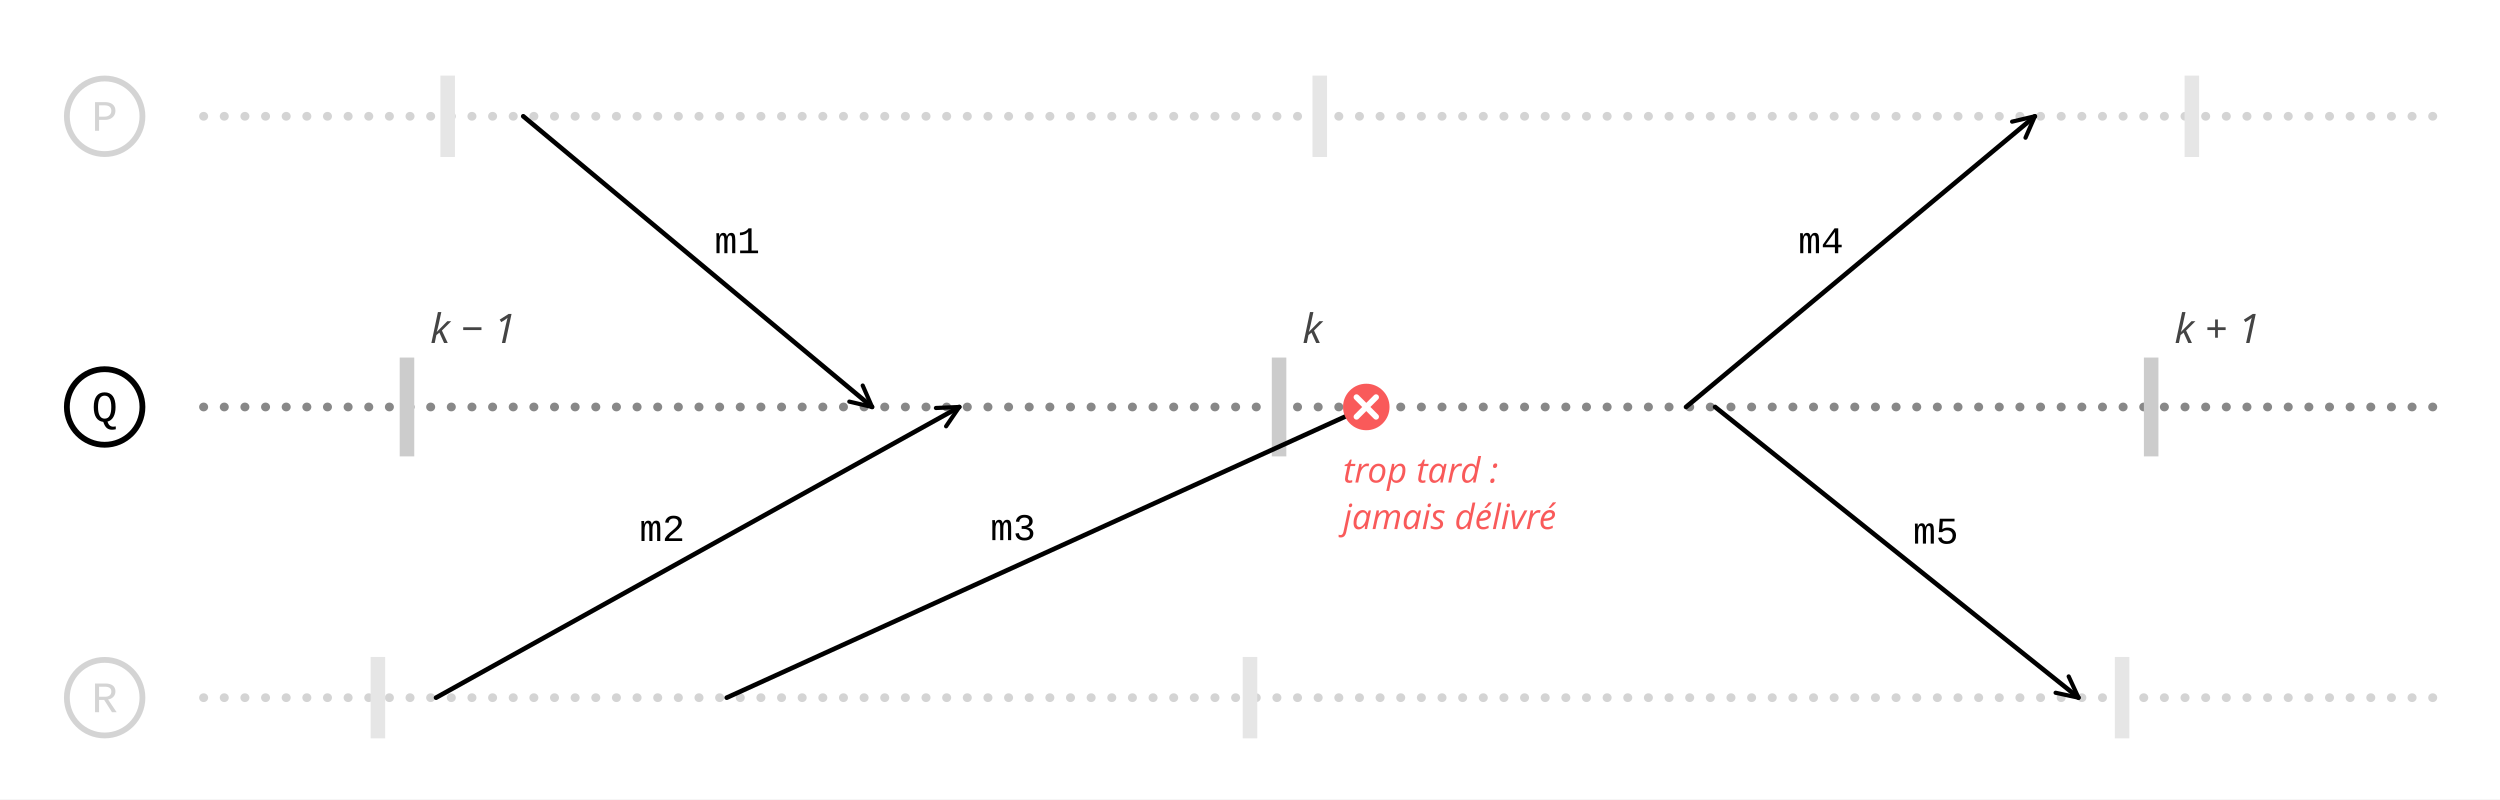
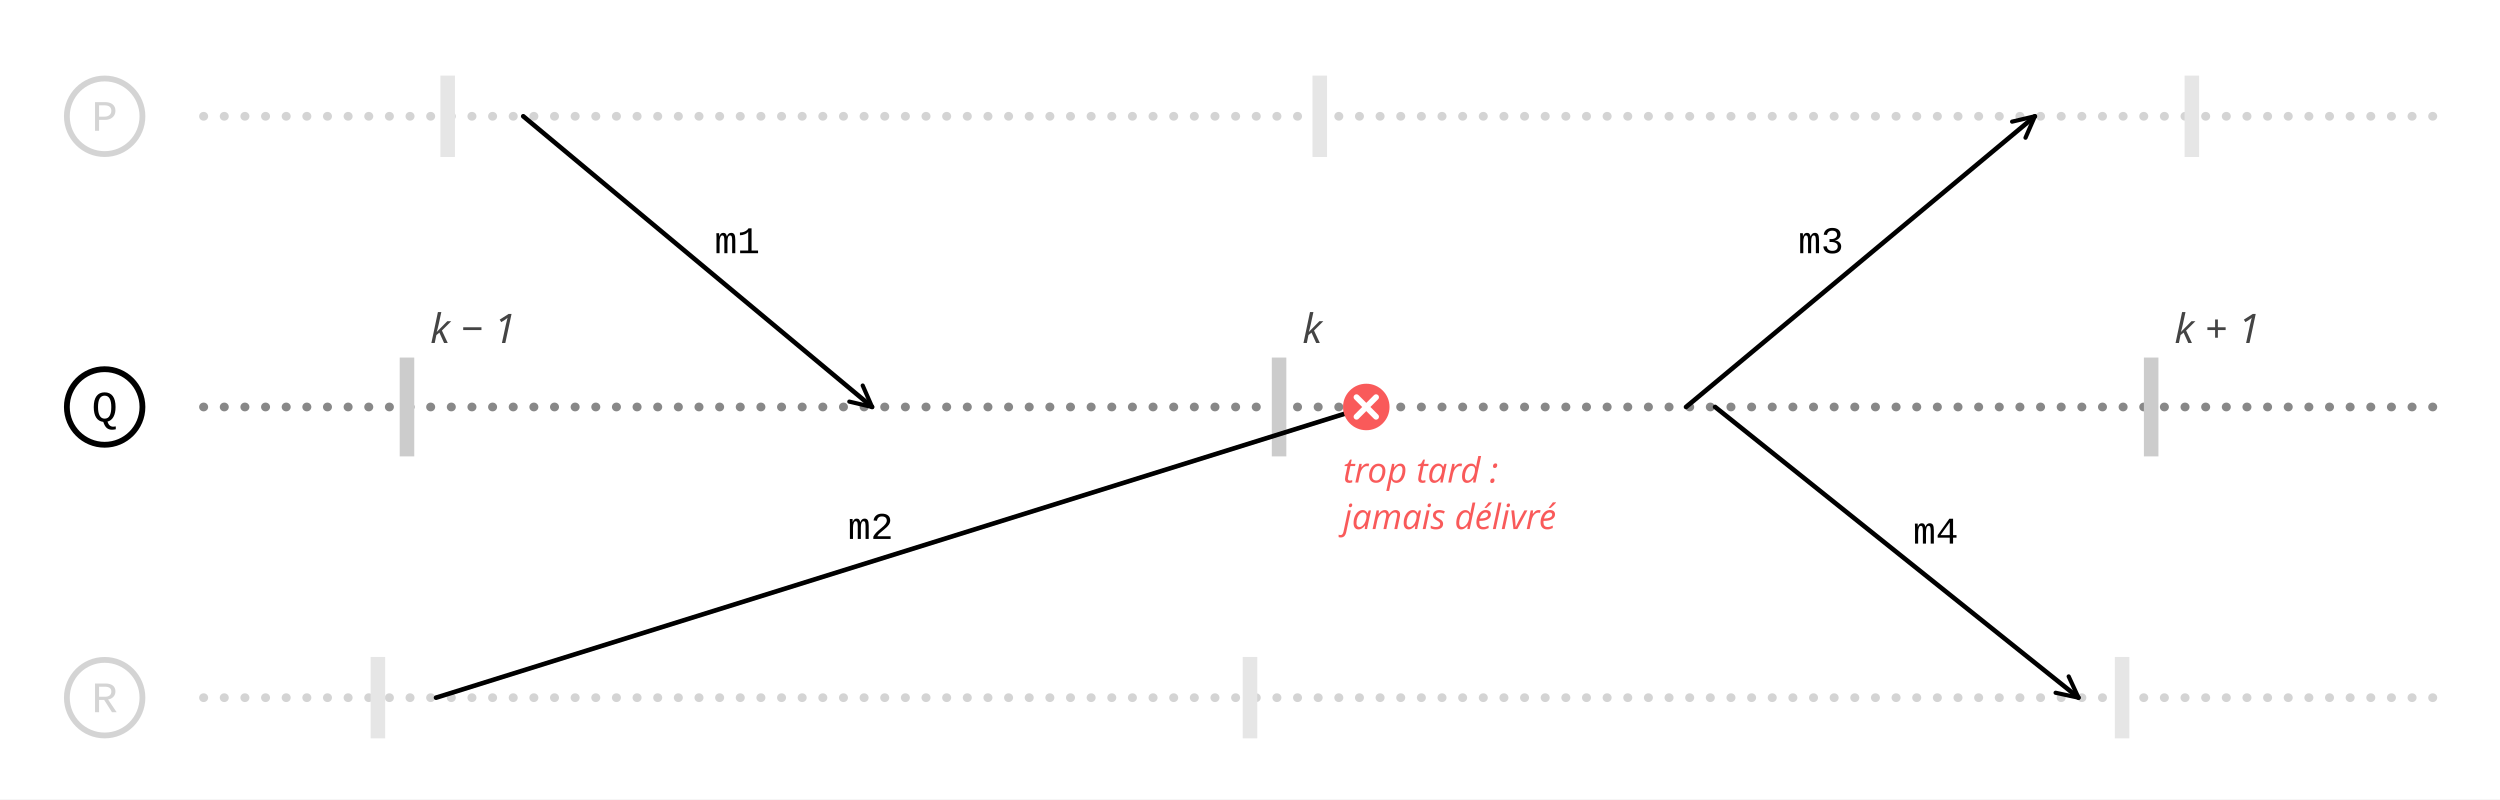
<svg xmlns="http://www.w3.org/2000/svg" class="fig" viewBox="0 0 860 275" width="100%">
  <style>svg.fig .f-bg{fill:#fff}svg.fig .s-bg{stroke:#fff}svg.fig .f-ink{fill:#000}svg.fig .s-ink{stroke:#000}svg.fig .f-text{fill:#444}svg.fig .s-text{stroke:#444}svg.fig .f-grey{fill:#888}svg.fig .s-grey{stroke:#888}svg.fig .f-light{fill:#aaa}svg.fig .s-light{stroke:#aaa}svg.fig .f-bar{fill:#ccc}svg.fig .s-bar{stroke:#ccc}svg.fig .f-ghost{fill:#d4d4d4}svg.fig .s-ghost{stroke:#d4d4d4}svg.fig .f-ghostbar{fill:#e6e6e6}svg.fig .s-ghostbar{stroke:#e6e6e6}svg.fig .f-yellow{fill:#ffce62}svg.fig .s-yellow{stroke:#ffce62}svg.fig .f-red{fill:#f95a5a}svg.fig .s-red{stroke:#f95a5a}@media (prefers-color-scheme: dark){svg.fig .f-bg{fill:#13171f}svg.fig .s-bg{stroke:#13171f}svg.fig .f-ink{fill:#e8e8e8}svg.fig .s-ink{stroke:#e8e8e8}svg.fig .f-text{fill:#c4c9d1}svg.fig .s-text{stroke:#c4c9d1}svg.fig .f-grey{fill:#8d939d}svg.fig .s-grey{stroke:#8d939d}svg.fig .f-light{fill:#6b717c}svg.fig .s-light{stroke:#6b717c}svg.fig .f-bar{fill:#59606b}svg.fig .s-bar{stroke:#59606b}svg.fig .f-ghost{fill:#3a404a}svg.fig .s-ghost{stroke:#3a404a}svg.fig .f-ghostbar{fill:#2d323b}svg.fig .s-ghostbar{stroke:#2d323b}svg.fig .f-yellow{fill:#e0ad3e}svg.fig .s-yellow{stroke:#e0ad3e}svg.fig .f-red{fill:#f26b6b}svg.fig .s-red{stroke:#f26b6b}}svg.fig.force-light .f-bg{fill:#fff}svg.fig.force-light .s-bg{stroke:#fff}svg.fig.force-light .f-ink{fill:#000}svg.fig.force-light .s-ink{stroke:#000}svg.fig.force-light .f-text{fill:#444}svg.fig.force-light .s-text{stroke:#444}svg.fig.force-light .f-grey{fill:#888}svg.fig.force-light .s-grey{stroke:#888}svg.fig.force-light .f-light{fill:#aaa}svg.fig.force-light .s-light{stroke:#aaa}svg.fig.force-light .f-bar{fill:#ccc}svg.fig.force-light .s-bar{stroke:#ccc}svg.fig.force-light .f-ghost{fill:#d4d4d4}svg.fig.force-light .s-ghost{stroke:#d4d4d4}svg.fig.force-light .f-ghostbar{fill:#e6e6e6}svg.fig.force-light .s-ghostbar{stroke:#e6e6e6}svg.fig.force-light .f-yellow{fill:#ffce62}svg.fig.force-light .s-yellow{stroke:#ffce62}svg.fig.force-light .f-red{fill:#f95a5a}svg.fig.force-light .s-red{stroke:#f95a5a}svg.fig.force-dark .f-bg{fill:#13171f}svg.fig.force-dark .s-bg{stroke:#13171f}svg.fig.force-dark .f-ink{fill:#e8e8e8}svg.fig.force-dark .s-ink{stroke:#e8e8e8}svg.fig.force-dark .f-text{fill:#c4c9d1}svg.fig.force-dark .s-text{stroke:#c4c9d1}svg.fig.force-dark .f-grey{fill:#8d939d}svg.fig.force-dark .s-grey{stroke:#8d939d}svg.fig.force-dark .f-light{fill:#6b717c}svg.fig.force-dark .s-light{stroke:#6b717c}svg.fig.force-dark .f-bar{fill:#59606b}svg.fig.force-dark .s-bar{stroke:#59606b}svg.fig.force-dark .f-ghost{fill:#3a404a}svg.fig.force-dark .s-ghost{stroke:#3a404a}svg.fig.force-dark .f-ghostbar{fill:#2d323b}svg.fig.force-dark .s-ghostbar{stroke:#2d323b}svg.fig.force-dark .f-yellow{fill:#e0ad3e}svg.fig.force-dark .s-yellow{stroke:#e0ad3e}svg.fig.force-dark .f-red{fill:#f26b6b}svg.fig.force-dark .s-red{stroke:#f26b6b}</style>
  <defs>
    <marker id="arrow-ink" viewBox="0 0 10 10" refX="9" refY="5" markerWidth="9" markerHeight="9" orient="auto-start-reverse" markerUnits="userSpaceOnUse">
      <path d="M1,1L9,5L1,9" fill="none" class="s-ink" stroke-width="1.6" stroke-linecap="round" stroke-linejoin="round" />
    </marker>
    <marker id="arrow-grey" viewBox="0 0 10 10" refX="9" refY="5" markerWidth="9" markerHeight="9" orient="auto-start-reverse" markerUnits="userSpaceOnUse">
      <path d="M1,1L9,5L1,9" fill="none" class="s-grey" stroke-width="1.6" stroke-linecap="round" stroke-linejoin="round" />
    </marker>
  </defs>
  <rect width="860" height="275" class="f-bg" />
  <line x1="70" y1="40" x2="840" y2="40" class="s-ghost" stroke-width="3" stroke-linecap="round" stroke-dasharray="0.1 7" />
  <circle cx="36" cy="40" r="13" class="f-bg s-ghost" stroke-width="2" />
  <text x="36" y="45" font-family="'Courier New', Courier, monospace" font-size="15" class="f-ghost" text-anchor="middle">P</text>
  <line x1="70" y1="240" x2="840" y2="240" class="s-ghost" stroke-width="3" stroke-linecap="round" stroke-dasharray="0.1 7" />
  <circle cx="36" cy="240" r="13" class="f-bg s-ghost" stroke-width="2" />
  <text x="36" y="245" font-family="'Courier New', Courier, monospace" font-size="15" class="f-ghost" text-anchor="middle">R</text>
  <line x1="70" y1="140" x2="840" y2="140" class="s-grey" stroke-width="3" stroke-linecap="round" stroke-dasharray="0.1 7" />
  <circle cx="36" cy="140" r="13" class="f-bg s-ink" stroke-width="2" />
  <text x="36" y="145" font-family="'Courier New', Courier, monospace" font-size="15" class="f-ink" text-anchor="middle">Q</text>
  <rect x="137.5" y="123.0" width="5" height="34" rx="0" class="f-bar" />
  <text x="148" y="118" font-family="'Open Sans', 'Helvetica Neue', Arial, sans-serif" font-size="14" class="f-text" text-anchor="start" font-style="italic">k − 1</text>
  <rect x="151.5" y="26.0" width="5" height="28" rx="0" class="f-ghostbar" />
  <rect x="127.5" y="226.0" width="5" height="28" rx="0" class="f-ghostbar" />
  <rect x="437.5" y="123.0" width="5" height="34" rx="0" class="f-bar" />
  <text x="448" y="118" font-family="'Open Sans', 'Helvetica Neue', Arial, sans-serif" font-size="14" class="f-text" text-anchor="start" font-style="italic">k</text>
  <rect x="451.5" y="26.0" width="5" height="28" rx="0" class="f-ghostbar" />
  <rect x="427.5" y="226.0" width="5" height="28" rx="0" class="f-ghostbar" />
  <rect x="737.5" y="123.0" width="5" height="34" rx="0" class="f-bar" />
  <text x="748" y="118" font-family="'Open Sans', 'Helvetica Neue', Arial, sans-serif" font-size="14" class="f-text" text-anchor="start" font-style="italic">k + 1</text>
  <rect x="751.5" y="26.0" width="5" height="28" rx="0" class="f-ghostbar" />
  <rect x="727.5" y="226.0" width="5" height="28" rx="0" class="f-ghostbar" />
  <line x1="180" y1="40" x2="300" y2="140" class="s-ink" stroke-width="1.6" stroke-linecap="round" marker-end="url(#arrow-ink)" />
  <text x="245.8" y="87.1" font-family="'Courier New', Courier, monospace" font-size="13" class="f-ink" text-anchor="start">m1</text>
-   <line x1="150" y1="240" x2="330" y2="140" class="s-ink" stroke-width="1.6" stroke-linecap="round" marker-end="url(#arrow-ink)" />
-   <text x="235.6" y="186.1" font-family="'Courier New', Courier, monospace" font-size="13" class="f-ink" text-anchor="end">m2</text>
-   <line x1="250" y1="240" x2="470" y2="140" class="s-ink" stroke-width="1.6" stroke-linecap="round" />
+   <line x1="150" y1="240" x2="470" y2="140" class="s-ink" stroke-width="1.6" stroke-linecap="round" />
  <circle cx="470" cy="140" r="8" class="f-red" />
  <path d="M466.64,136.64L473.36,143.36M473.36,136.64L466.64,143.36" stroke="#fff" stroke-width="2.0" stroke-linecap="round" />
-   <text x="356.3" y="185.8" font-family="'Courier New', Courier, monospace" font-size="13" class="f-ink" text-anchor="end">m3</text>
+   <text x="307.3" y="185.4" font-family="'Courier New', Courier, monospace" font-size="13" class="f-ink" text-anchor="end">m2</text>
  <text x="462" y="166" font-family="'Open Sans', 'Helvetica Neue', Arial, sans-serif" font-size="12" class="f-red" text-anchor="start" font-style="italic">trop tard :</text>
  <text x="462" y="182" font-family="'Open Sans', 'Helvetica Neue', Arial, sans-serif" font-size="12" class="f-red" text-anchor="start" font-style="italic">jamais délivré</text>
  <line x1="580" y1="140" x2="700" y2="40" class="s-ink" stroke-width="1.6" stroke-linecap="round" marker-end="url(#arrow-ink)" />
-   <text x="634.2" y="87.1" font-family="'Courier New', Courier, monospace" font-size="13" class="f-ink" text-anchor="end">m4</text>
+   <text x="634.2" y="87.1" font-family="'Courier New', Courier, monospace" font-size="13" class="f-ink" text-anchor="end">m3</text>
  <line x1="590" y1="140" x2="715" y2="240" class="s-ink" stroke-width="1.6" stroke-linecap="round" marker-end="url(#arrow-ink)" />
-   <text x="658.1" y="187.0" font-family="'Courier New', Courier, monospace" font-size="13" class="f-ink" text-anchor="start">m5</text>
+   <text x="658.1" y="187.0" font-family="'Courier New', Courier, monospace" font-size="13" class="f-ink" text-anchor="start">m4</text>
</svg>
